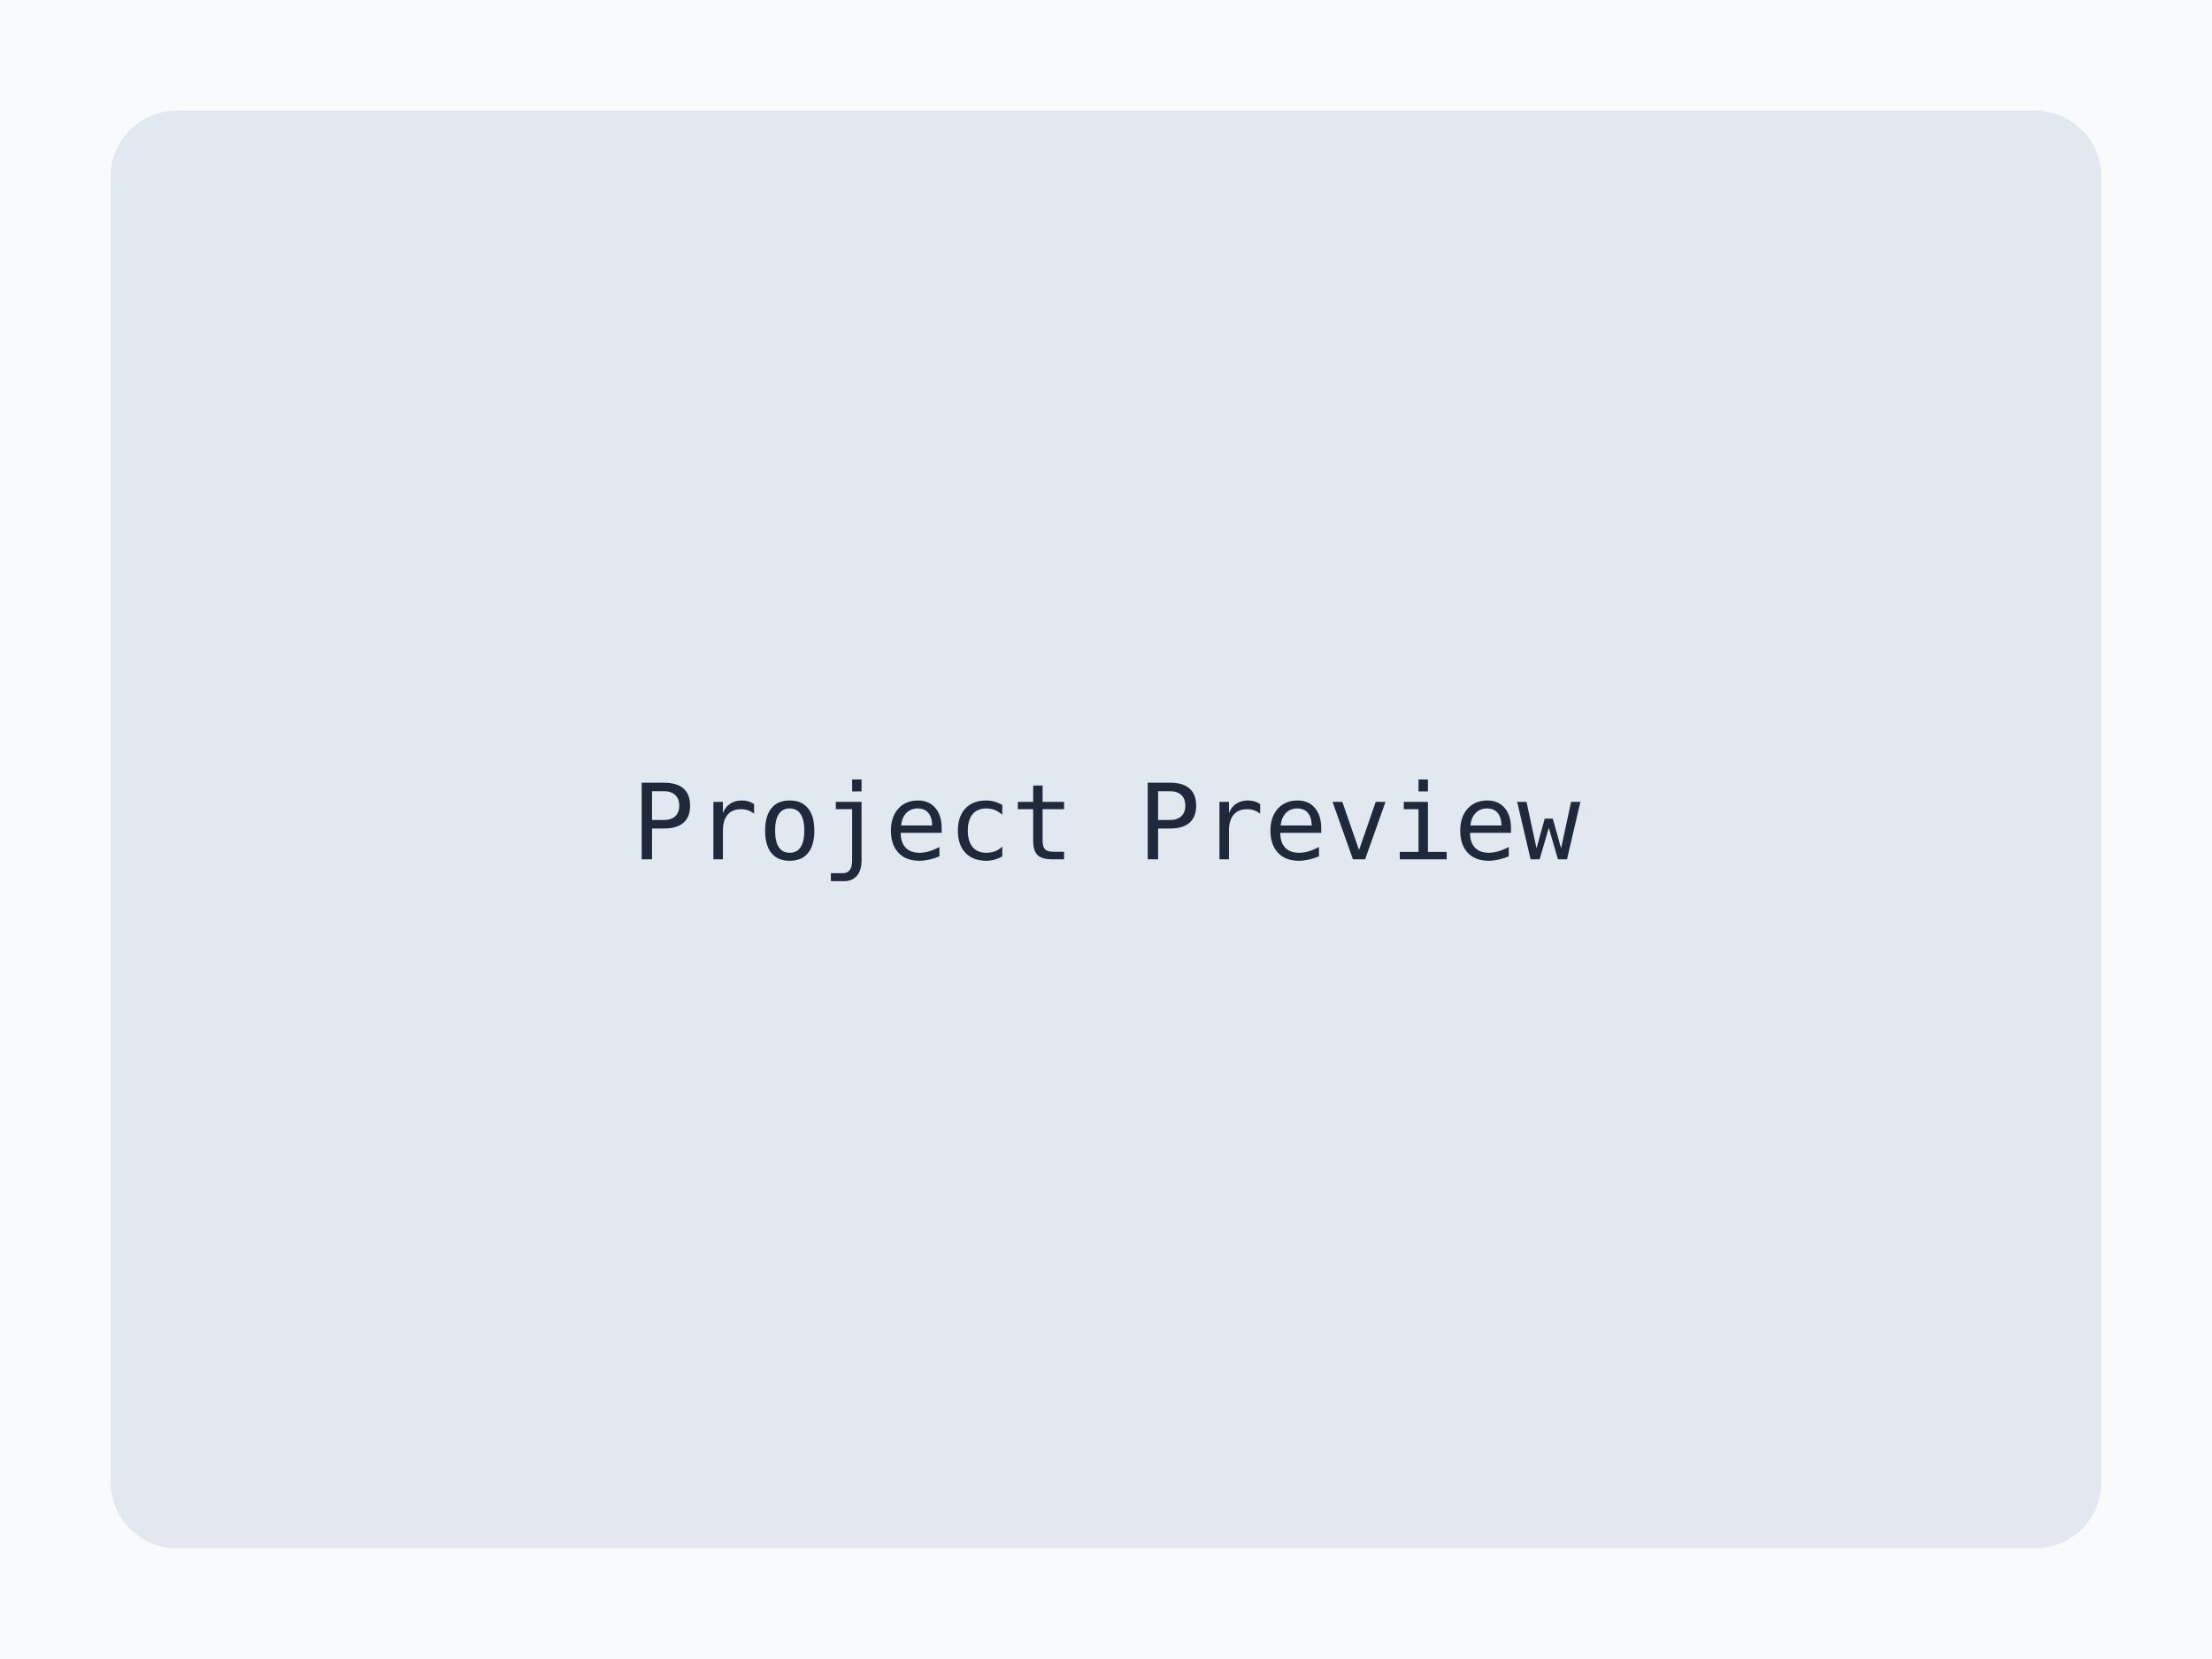
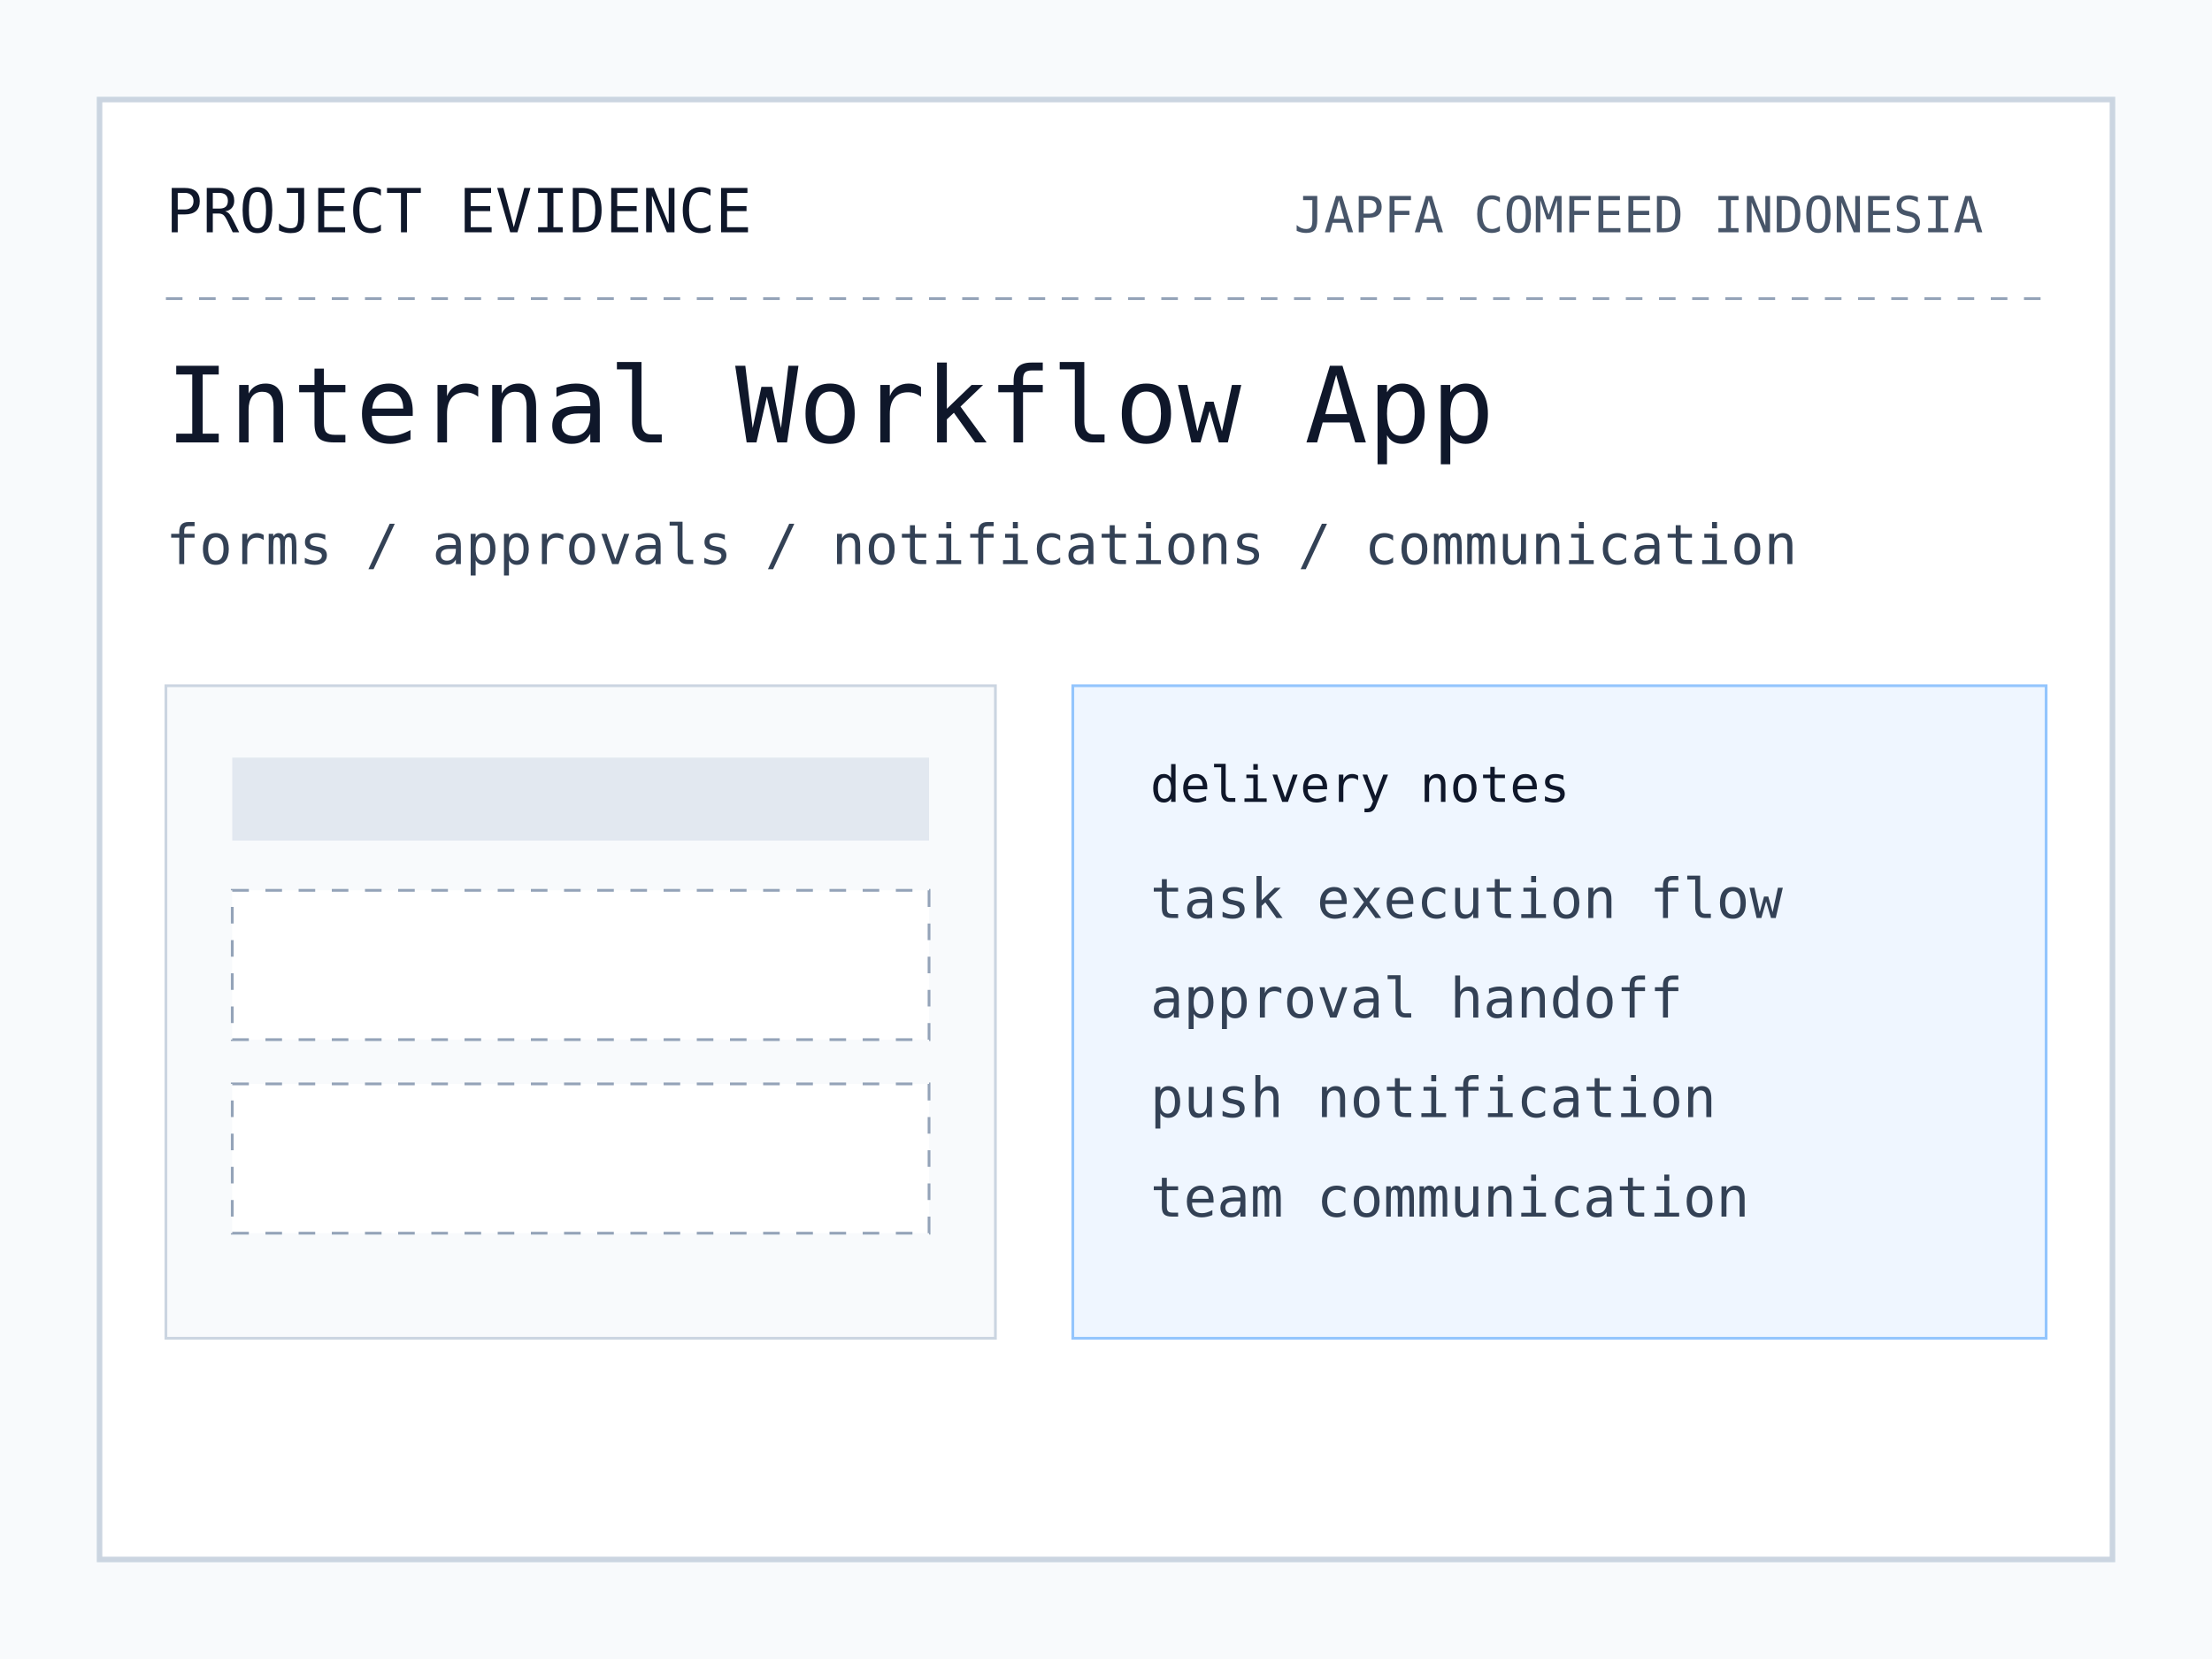
<svg xmlns="http://www.w3.org/2000/svg" width="800" height="600" viewBox="0 0 800 600">
  <rect width="800" height="600" fill="#f8fafc" />
-   <rect x="40" y="40" width="720" height="520" rx="24" fill="#e2e8f0" />
-   <text x="50%" y="50%" dominant-baseline="middle" text-anchor="middle" font-family="IBM Plex Mono,monospace" font-size="38" fill="#1e293b">Project Preview</text>
+   <rect x="36" y="36" width="728" height="528" fill="#ffffff" stroke="#cbd5e1" stroke-width="2" />
+   <text x="60" y="84" font-family="IBM Plex Mono, monospace" font-size="22" fill="#0f172a">PROJECT EVIDENCE</text>
+   <text x="468" y="84" font-family="IBM Plex Mono, monospace" font-size="18" fill="#475569">JAPFA COMFEED INDONESIA</text>
+   <line x1="60" y1="108" x2="740" y2="108" stroke="#94a3b8" stroke-dasharray="6 6" />
+   <text x="60" y="160" font-family="IBM Plex Mono, monospace" font-size="38" fill="#0f172a">Internal Workflow App</text>
+   <text x="60" y="204" font-family="IBM Plex Mono, monospace" font-size="20" fill="#334155">forms / approvals / notifications / communication</text>
+   <rect x="60" y="248" width="300" height="236" fill="#f8fafc" stroke="#cbd5e1" />
+   <rect x="84" y="274" width="252" height="30" fill="#e2e8f0" />
+   <rect x="84" y="322" width="252" height="54" fill="#ffffff" stroke="#94a3b8" stroke-dasharray="6 6" />
+   <rect x="84" y="392" width="252" height="54" fill="#ffffff" stroke="#94a3b8" stroke-dasharray="6 6" />
+   <rect x="388" y="248" width="352" height="236" fill="#eff6ff" stroke="#93c5fd" />
+   <text x="416" y="290" font-family="IBM Plex Mono, monospace" font-size="18" fill="#0f172a">delivery notes</text>
+   <text x="416" y="332" font-family="IBM Plex Mono, monospace" font-size="20" fill="#334155">task execution flow</text>
+   <text x="416" y="368" font-family="IBM Plex Mono, monospace" font-size="20" fill="#334155">approval handoff</text>
+   <text x="416" y="404" font-family="IBM Plex Mono, monospace" font-size="20" fill="#334155">push notification</text>
+   <text x="416" y="440" font-family="IBM Plex Mono, monospace" font-size="20" fill="#334155">team communication</text>
</svg>
